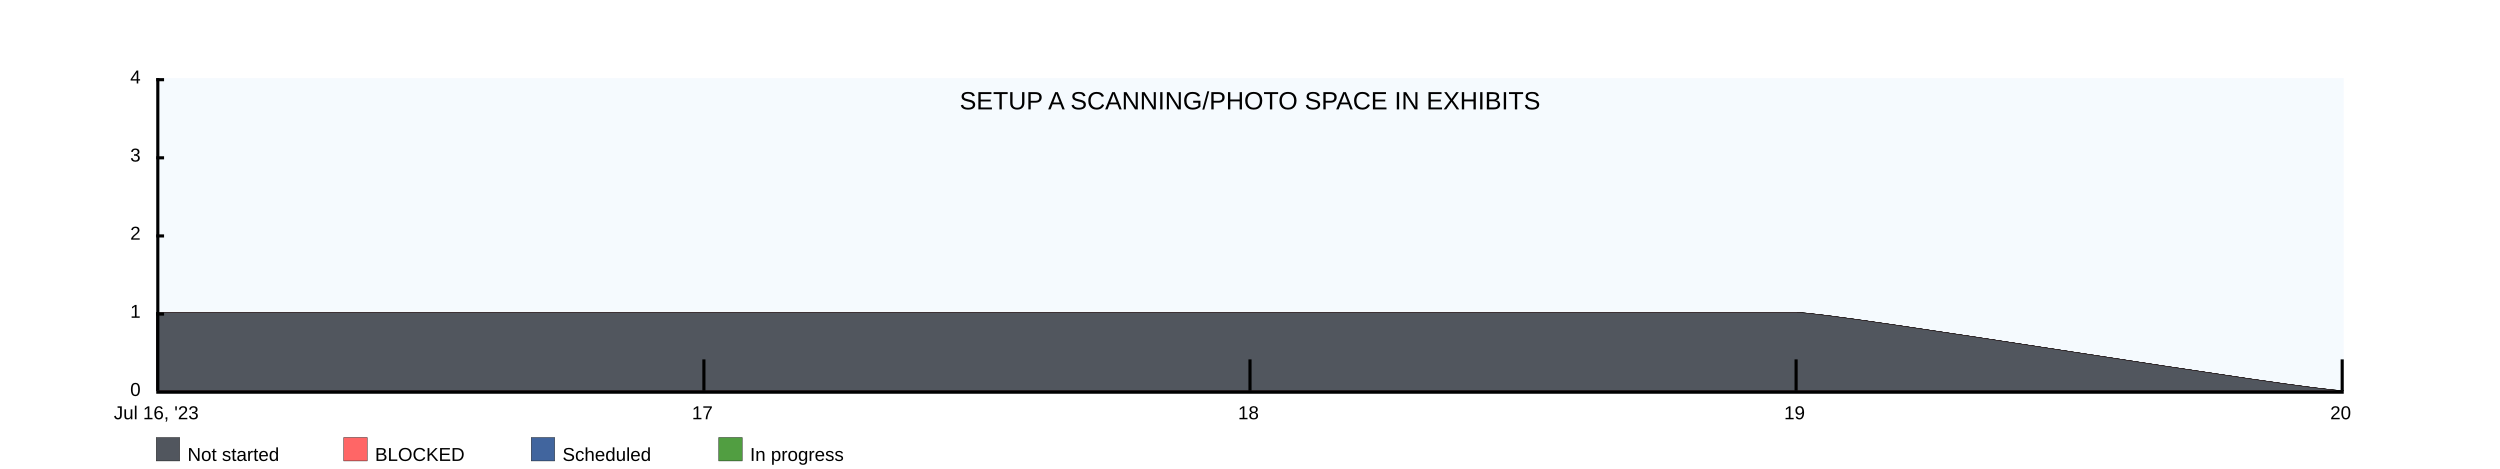
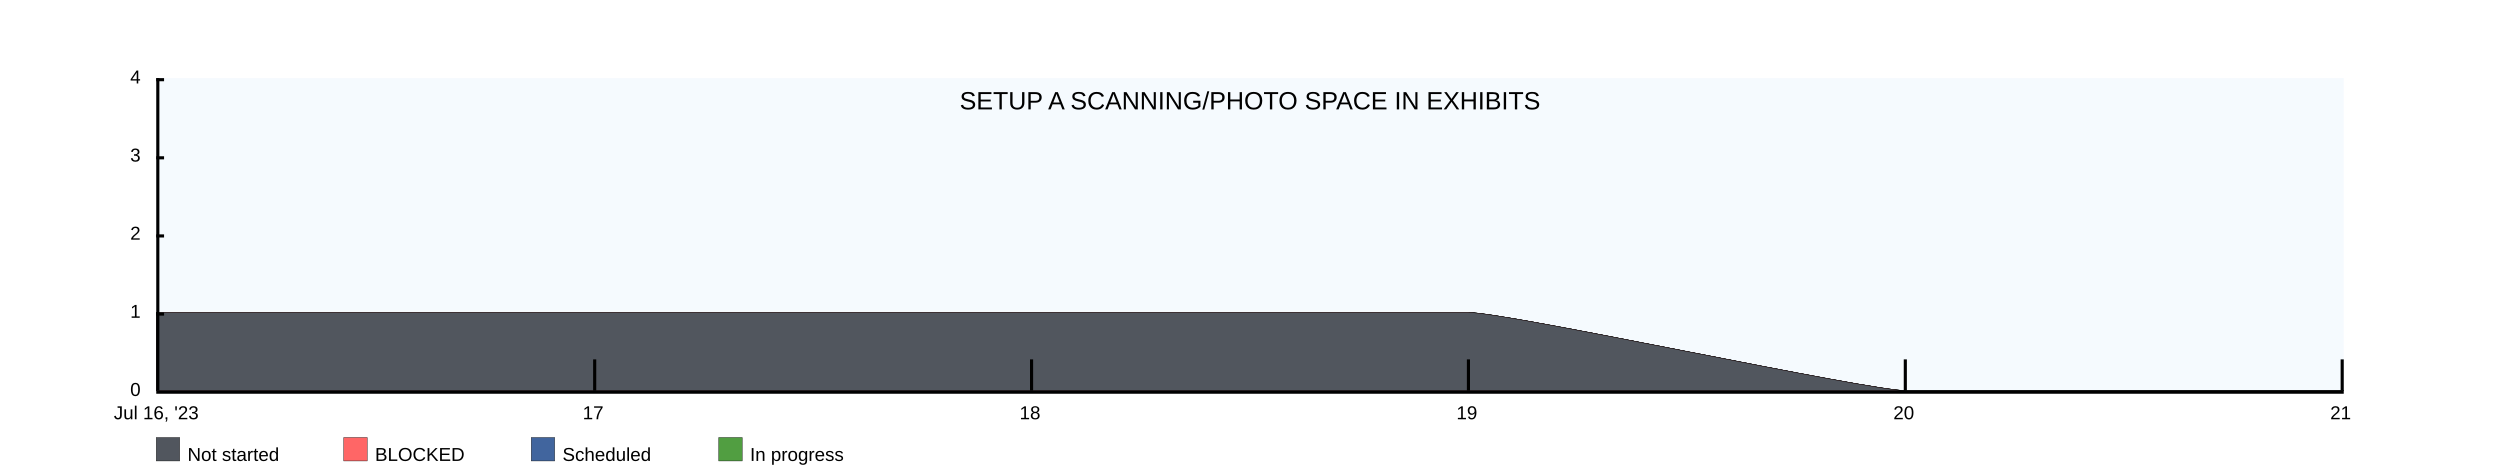
<svg xmlns="http://www.w3.org/2000/svg" width="1600" height="300">
  <rect x="100" y="50" width="1400" height="200" fill="rgba(221, 239, 250, .3)" />
  <clipPath id="theGraph">
    <rect x="100" y="50" width="1400" height="200" fill="black" />
  </clipPath>
  <rect x="100" y="280" width="15" height="15" fill="#51565E" stroke="black" stroke-width="0.25" />
  <text x="120" y="295" font-family="Arial" font-size="12" fill="black">Not started</text>
  <rect x="220" y="280" width="15" height="15" fill="#FF6666" stroke="black" stroke-width="0.25" />
  <text x="240" y="295" font-family="Arial" font-size="12" fill="black">BLOCKED</text>
  <rect x="340" y="280" width="15" height="15" fill="#41659E" stroke="black" stroke-width="0.25" />
  <text x="360" y="295" font-family="Arial" font-size="12" fill="black">Scheduled</text>
  <rect x="460" y="280" width="15" height="15" fill="#519E41" stroke="black" stroke-width="0.25" />
  <text x="480" y="295" font-family="Arial" font-size="12" fill="black">In progress</text>
-   <path d="M 100 200 M 100 200 C 100 200 450 200 450 200 C 450 200 800 200 800 200 C 800 200 1150 200 1150 200 C 1175 200 1475 250 1500 250 C 1500 250 1500 250 1500 250 C 1500 250 100 250 100 250 Z" fill="#519E41" stroke="black" stroke-width="0.25" />
-   <path d="M 100 200 M 100 200 C 100 200 450 200 450 200 C 450 200 800 200 800 200 C 800 200 1150 200 1150 200 C 1175 200 1475 250 1500 250 C 1500 250 1500 250 1500 250 C 1500 250 100 250 100 250 Z" fill="#41659E" stroke="black" stroke-width="0.25" />
-   <path d="M 100 200 M 100 200 C 100 200 450 200 450 200 C 450 200 800 200 800 200 C 800 200 1150 200 1150 200 C 1175 200 1475 250 1500 250 C 1500 250 1500 250 1500 250 C 1500 250 100 250 100 250 Z" fill="#FF6666" stroke="black" stroke-width="0.25" />
-   <path d="M 100 200 M 100 200 C 100 200 450 200 450 200 C 450 200 800 200 800 200 C 800 200 1150 200 1150 200 C 1175 200 1475 250 1500 250 C 1500 250 1500 250 1500 250 C 1500 250 100 250 100 250 Z" fill="#51565E" stroke="black" stroke-width="0.25" />
+   <path d="M 100 200 M 100 200 C 100 200 380 200 380 200 C 380 200 660 200 660 200 C 660 200 940 200 940 200 C 965 200 1195 250 1220 250 C 1220 250 1500 250 1500 250 C 1500 250 1500 250 1500 250 C 1500 250 100 250 100 250 Z" fill="#519E41" stroke="black" stroke-width="0.25" />
+   <path d="M 100 200 M 100 200 C 100 200 380 200 380 200 C 380 200 660 200 660 200 C 660 200 940 200 940 200 C 965 200 1195 250 1220 250 C 1220 250 1500 250 1500 250 C 1500 250 1500 250 1500 250 C 1500 250 100 250 100 250 Z" fill="#41659E" stroke="black" stroke-width="0.25" />
+   <path d="M 100 200 M 100 200 C 100 200 380 200 380 200 C 380 200 660 200 660 200 C 660 200 940 200 940 200 C 965 200 1195 250 1220 250 C 1220 250 1500 250 1500 250 C 1500 250 1500 250 1500 250 C 1500 250 100 250 100 250 Z" fill="#FF6666" stroke="black" stroke-width="0.25" />
+   <path d="M 100 200 M 100 200 C 100 200 380 200 380 200 C 380 200 660 200 660 200 C 660 200 940 200 940 200 C 965 200 1195 250 1220 250 C 1220 250 1500 250 1500 250 C 1500 250 1500 250 1500 250 C 1500 250 100 250 100 250 Z" fill="#51565E" stroke="black" stroke-width="0.25" />
  <text x="800" y="70" font-family="Arial" font-size="16" fill="black" text-anchor="middle" alignment-baseline="middle">SETUP A SCANNING/PHOTO SPACE IN EXHIBITS</text>
  <rect x="100" y="250" width="1400" height="2" fill="black" />
  <rect x="100" y="50" width="5" height="2" fill="black" />
  <rect x="100" y="100" width="5" height="2" fill="black" />
  <rect x="100" y="150" width="5" height="2" fill="black" />
  <rect x="100" y="200" width="5" height="2" fill="black" />
  <text x="90" y="50" font-family="Arial" font-size="12" fill="black" text-anchor="end" dominant-baseline="middle">4</text>
  <text x="90" y="100" font-family="Arial" font-size="12" fill="black" text-anchor="end" dominant-baseline="middle">3</text>
  <text x="90" y="150" font-family="Arial" font-size="12" fill="black" text-anchor="end" dominant-baseline="middle">2</text>
  <text x="90" y="200" font-family="Arial" font-size="12" fill="black" text-anchor="end" dominant-baseline="middle">1</text>
  <text x="90" y="250" font-family="Arial" font-size="12" fill="black" text-anchor="end" dominant-baseline="middle">0</text>
  <text x="100" y="260" font-family="Arial" fill="black" text-anchor="middle" dominant-baseline="hanging">Jul 16, '23</text>
-   <text x="449.5" y="260" font-family="Arial" fill="black" text-anchor="middle" dominant-baseline="hanging">17</text>
-   <text x="799" y="260" font-family="Arial" fill="black" text-anchor="middle" dominant-baseline="hanging">18</text>
-   <text x="1148.5" y="260" font-family="Arial" fill="black" text-anchor="middle" dominant-baseline="hanging">19</text>
-   <text x="1498" y="260" font-family="Arial" fill="black" text-anchor="middle" dominant-baseline="hanging">20</text>
+   <text x="379.6" y="260" font-family="Arial" fill="black" text-anchor="middle" dominant-baseline="hanging">17</text>
+   <text x="659.2" y="260" font-family="Arial" fill="black" text-anchor="middle" dominant-baseline="hanging">18</text>
+   <text x="938.8" y="260" font-family="Arial" fill="black" text-anchor="middle" dominant-baseline="hanging">19</text>
+   <text x="1218.4" y="260" font-family="Arial" fill="black" text-anchor="middle" dominant-baseline="hanging">20</text>
+   <text x="1498" y="260" font-family="Arial" fill="black" text-anchor="middle" dominant-baseline="hanging">21</text>
  <rect x="100" y="50" width="2" height="200" fill="black" />
-   <rect x="449.5" y="230" width="2" height="20" fill="black" />
-   <rect x="799" y="230" width="2" height="20" fill="black" />
-   <rect x="1148.5" y="230" width="2" height="20" fill="black" />
+   <rect x="379.6" y="230" width="2" height="20" fill="black" />
+   <rect x="659.2" y="230" width="2" height="20" fill="black" />
+   <rect x="938.8" y="230" width="2" height="20" fill="black" />
+   <rect x="1218.4" y="230" width="2" height="20" fill="black" />
  <rect x="1498" y="230" width="2" height="20" fill="black" />
</svg>
